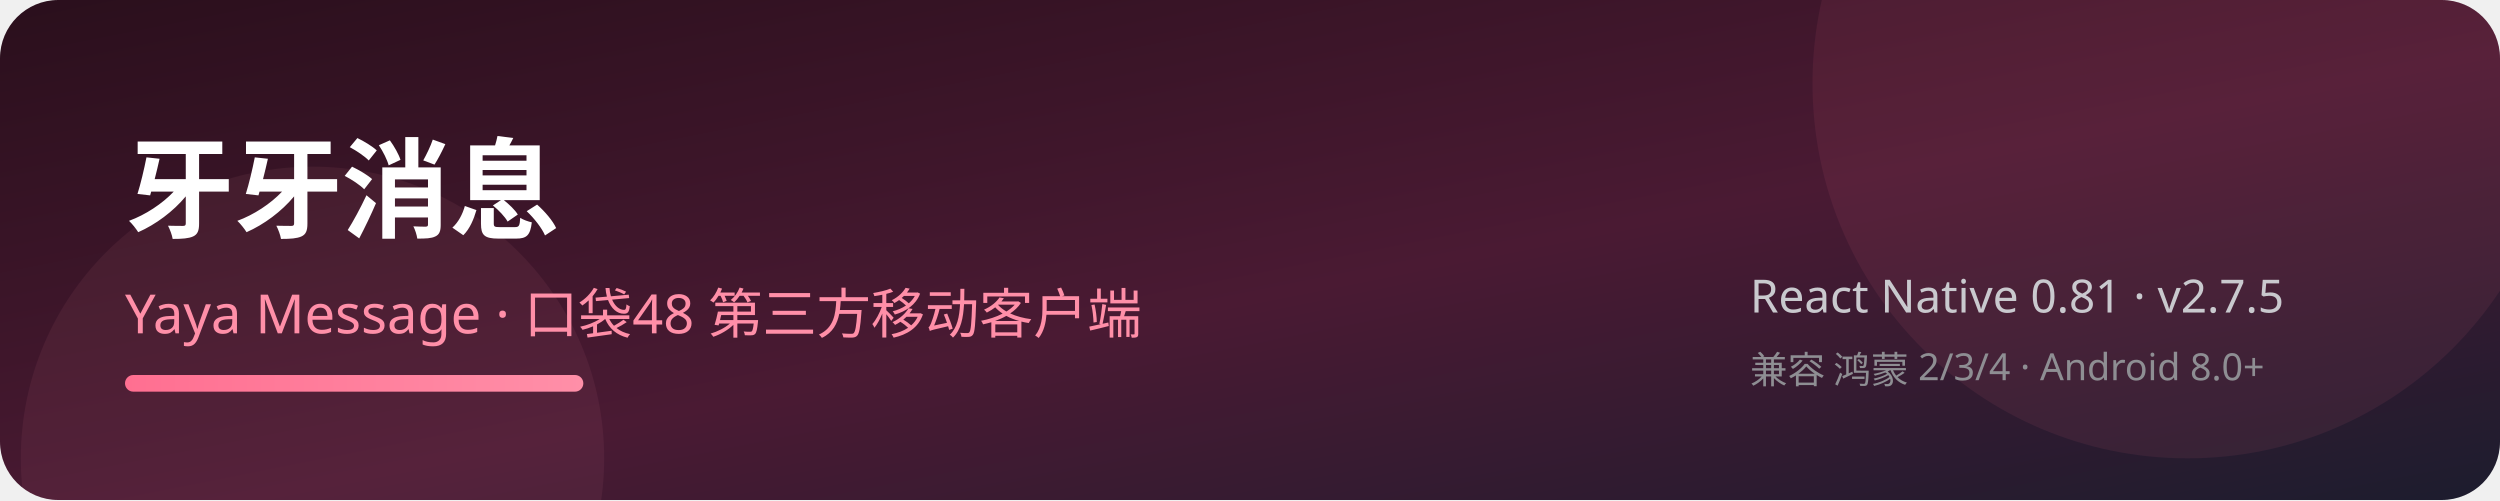
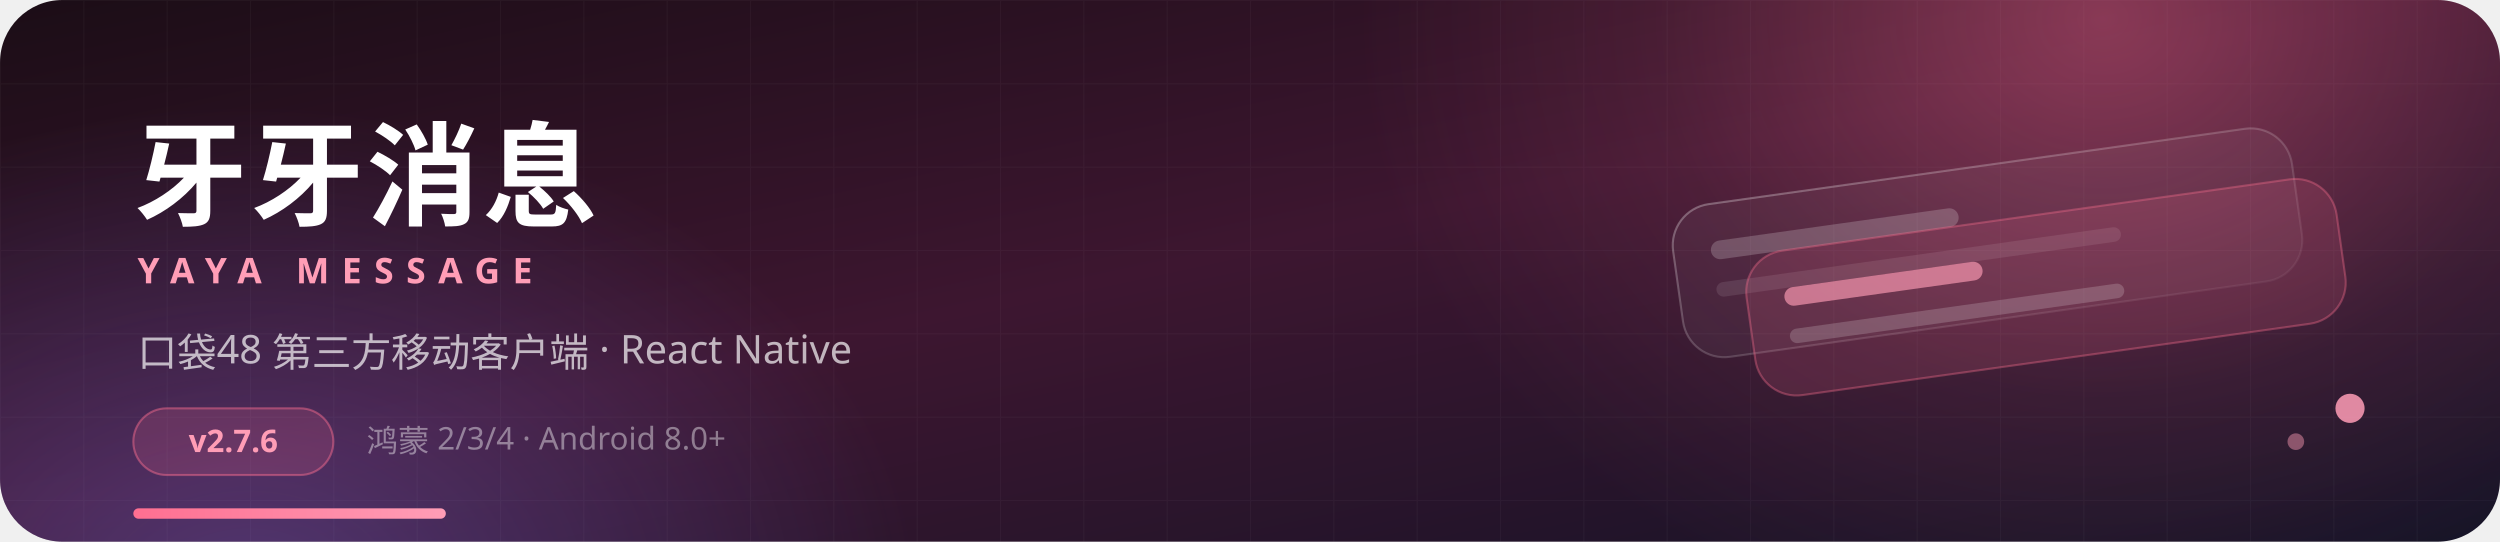
- <svg xmlns="http://www.w3.org/2000/svg" width="1200" height="240" viewBox="0 0 1200 240">
+ <svg xmlns="http://www.w3.org/2000/svg" width="1200" height="260" viewBox="0 0 1200 260">
  <defs>
    <linearGradient id="bg" x1="0" y1="0" x2="1" y2="1">
-       <stop offset="0%" stop-color="#2a0f1c" />
-       <stop offset="55%" stop-color="#4a1a33" />
-       <stop offset="100%" stop-color="#1c1c2e" />
+       <stop offset="0%" stop-color="#1b0d16" />
+       <stop offset="48%" stop-color="#3d1630" />
+       <stop offset="100%" stop-color="#131326" />
    </linearGradient>
+     <radialGradient id="glowPink" cx="50%" cy="50%" r="50%">
+       <stop offset="0%" stop-color="#ff6f91" stop-opacity="0.40" />
+       <stop offset="60%" stop-color="#ff6f91" stop-opacity="0.10" />
+       <stop offset="100%" stop-color="#ff6f91" stop-opacity="0" />
+     </radialGradient>
+     <radialGradient id="glowViolet" cx="50%" cy="50%" r="50%">
+       <stop offset="0%" stop-color="#8b7bff" stop-opacity="0.32" />
+       <stop offset="100%" stop-color="#8b7bff" stop-opacity="0" />
+     </radialGradient>
    <linearGradient id="pink" x1="0" y1="0" x2="1" y2="0">
      <stop offset="0%" stop-color="#ff6f91" />
-       <stop offset="100%" stop-color="#ff8fa8" />
+       <stop offset="100%" stop-color="#ff9db6" />
    </linearGradient>
+     <linearGradient id="glassStroke" x1="0" y1="0" x2="1" y2="1">
+       <stop offset="0%" stop-color="#ffffff" stop-opacity="0.30" />
+       <stop offset="100%" stop-color="#ffffff" stop-opacity="0.05" />
+     </linearGradient>
+     <pattern id="grid" width="40" height="40" patternUnits="userSpaceOnUse">
+       <path d="M40 0H0V40" fill="none" stroke="#ffffff" stroke-opacity="0.035" stroke-width="1" />
+     </pattern>
    <clipPath id="round">
-       <rect width="1200" height="240" rx="28" />
+       <rect width="1200" height="260" rx="30" />
    </clipPath>
  </defs>
  <g clip-path="url(#round)">
-     <rect width="1200" height="240" fill="url(#bg)" />
-     <circle cx="1050" cy="40" r="180" fill="#ff6f91" opacity="0.08" />
-     <circle cx="150" cy="220" r="140" fill="#ff8fa8" opacity="0.07" />
-     <text x="60" y="110" font-family="PingFang SC, Microsoft YaHei, sans-serif" font-size="52" font-weight="700" fill="#ffffff">牙牙消息</text>
-     <text x="60" y="160" font-family="PingFang SC, Microsoft YaHei, sans-serif" font-size="26" fill="#ff8fa8">Yaya Message · 口袋48 第三方移动客户端</text>
-     <rect x="60" y="180" width="220" height="8" rx="4" fill="url(#pink)" />
-     <text x="840" y="150" font-family="PingFang SC, Microsoft YaHei, sans-serif" font-size="22" fill="#c9c9ce">React Native 0.81 · v2.7.5</text>
-     <text x="840" y="184" font-family="PingFang SC, Microsoft YaHei, sans-serif" font-size="18" fill="#8e8e93">兼容 鸿蒙 2/3/4 · Android 8.0+</text>
+     <rect width="1200" height="260" fill="url(#bg)" />
+     <rect width="1200" height="260" fill="url(#grid)" />
+     <ellipse cx="1010" cy="10" rx="360" ry="300" fill="url(#glowPink)" />
+     <ellipse cx="120" cy="290" rx="320" ry="240" fill="url(#glowViolet)" />
+     <g transform="translate(806 44) rotate(-8 160 86)">
+       <rect x="0" y="34" width="300" height="74" rx="20" fill="#ffffff" fill-opacity="0.045" stroke="url(#glassStroke)" stroke-width="1" />
+       <rect x="18" y="52" width="120" height="9" rx="4.5" fill="#ffffff" fill-opacity="0.20" />
+       <rect x="18" y="72" width="196" height="7" rx="3.5" fill="#ffffff" fill-opacity="0.10" />
+     </g>
+     <g transform="translate(846 100) rotate(-8 160 86)">
+       <rect x="0" y="0" width="286" height="70" rx="20" fill="#ff6f91" fill-opacity="0.14" stroke="#ff6f91" stroke-opacity="0.35" stroke-width="1" />
+       <rect x="18" y="18" width="96" height="9" rx="4.5" fill="#ff9db6" fill-opacity="0.65" />
+       <rect x="18" y="38" width="162" height="7" rx="3.5" fill="#ffffff" fill-opacity="0.18" />
+     </g>
+     <circle cx="1128" cy="196" r="7" fill="#ff9db6" fill-opacity="0.85" />
+     <circle cx="1102" cy="212" r="4" fill="#ff9db6" fill-opacity="0.45" />
+     <text x="64" y="104" font-family="PingFang SC, Microsoft YaHei, Noto Sans SC, sans-serif" font-size="54" font-weight="700" fill="#ffffff" letter-spacing="2">牙牙消息</text>
+     <text x="66" y="136" font-family="PingFang SC, Microsoft YaHei, Noto Sans SC, sans-serif" font-size="17" font-weight="600" fill="#ff9db6" letter-spacing="6">YAYA MESSAGE</text>
+     <text x="66" y="176" font-family="PingFang SC, Microsoft YaHei, Noto Sans SC, sans-serif" font-size="19" fill="#ffffff" fill-opacity="0.68">口袋48 第三方移动客户端 · React Native</text>
+     <g>
+       <rect x="64" y="196" width="96" height="32" rx="16" fill="#ff6f91" fill-opacity="0.16" stroke="#ff6f91" stroke-opacity="0.45" stroke-width="1" />
+       <text x="112" y="217" text-anchor="middle" font-family="PingFang SC, Microsoft YaHei, Noto Sans SC, sans-serif" font-size="15" font-weight="700" fill="#ff9db6">v2.7.6</text>
+       <text x="176" y="217" font-family="PingFang SC, Microsoft YaHei, Noto Sans SC, sans-serif" font-size="15" fill="#ffffff" fill-opacity="0.42">鸿蒙 2/3/4 · Android 8.0+</text>
+     </g>
+     <rect x="64" y="244" width="150" height="5" rx="2.5" fill="url(#pink)" />
  </g>
</svg>
